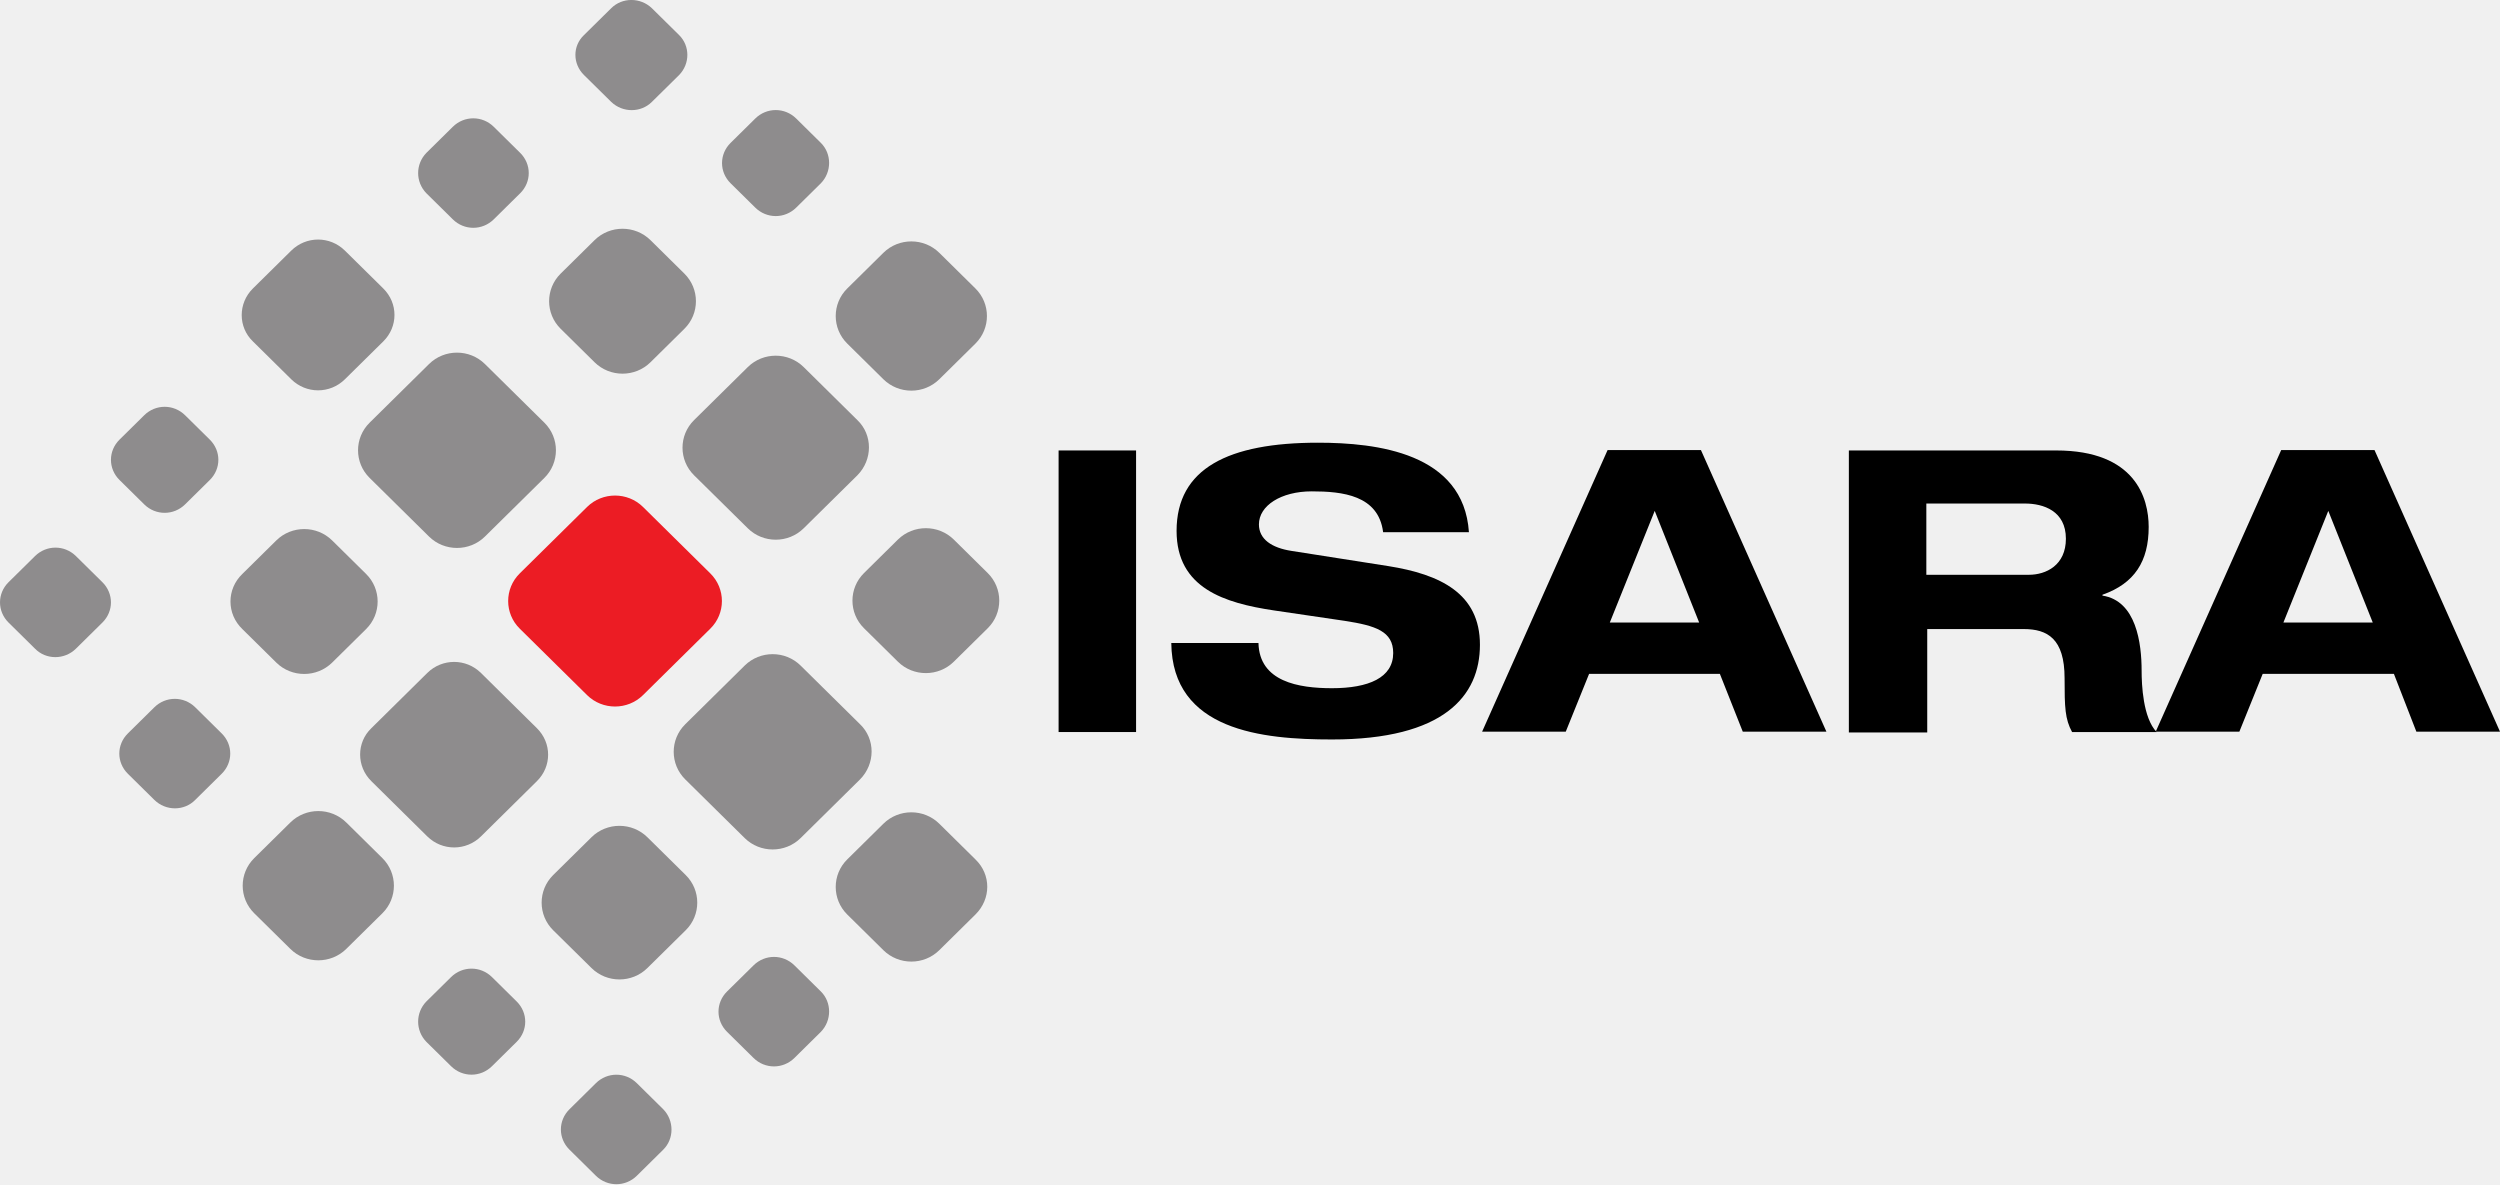
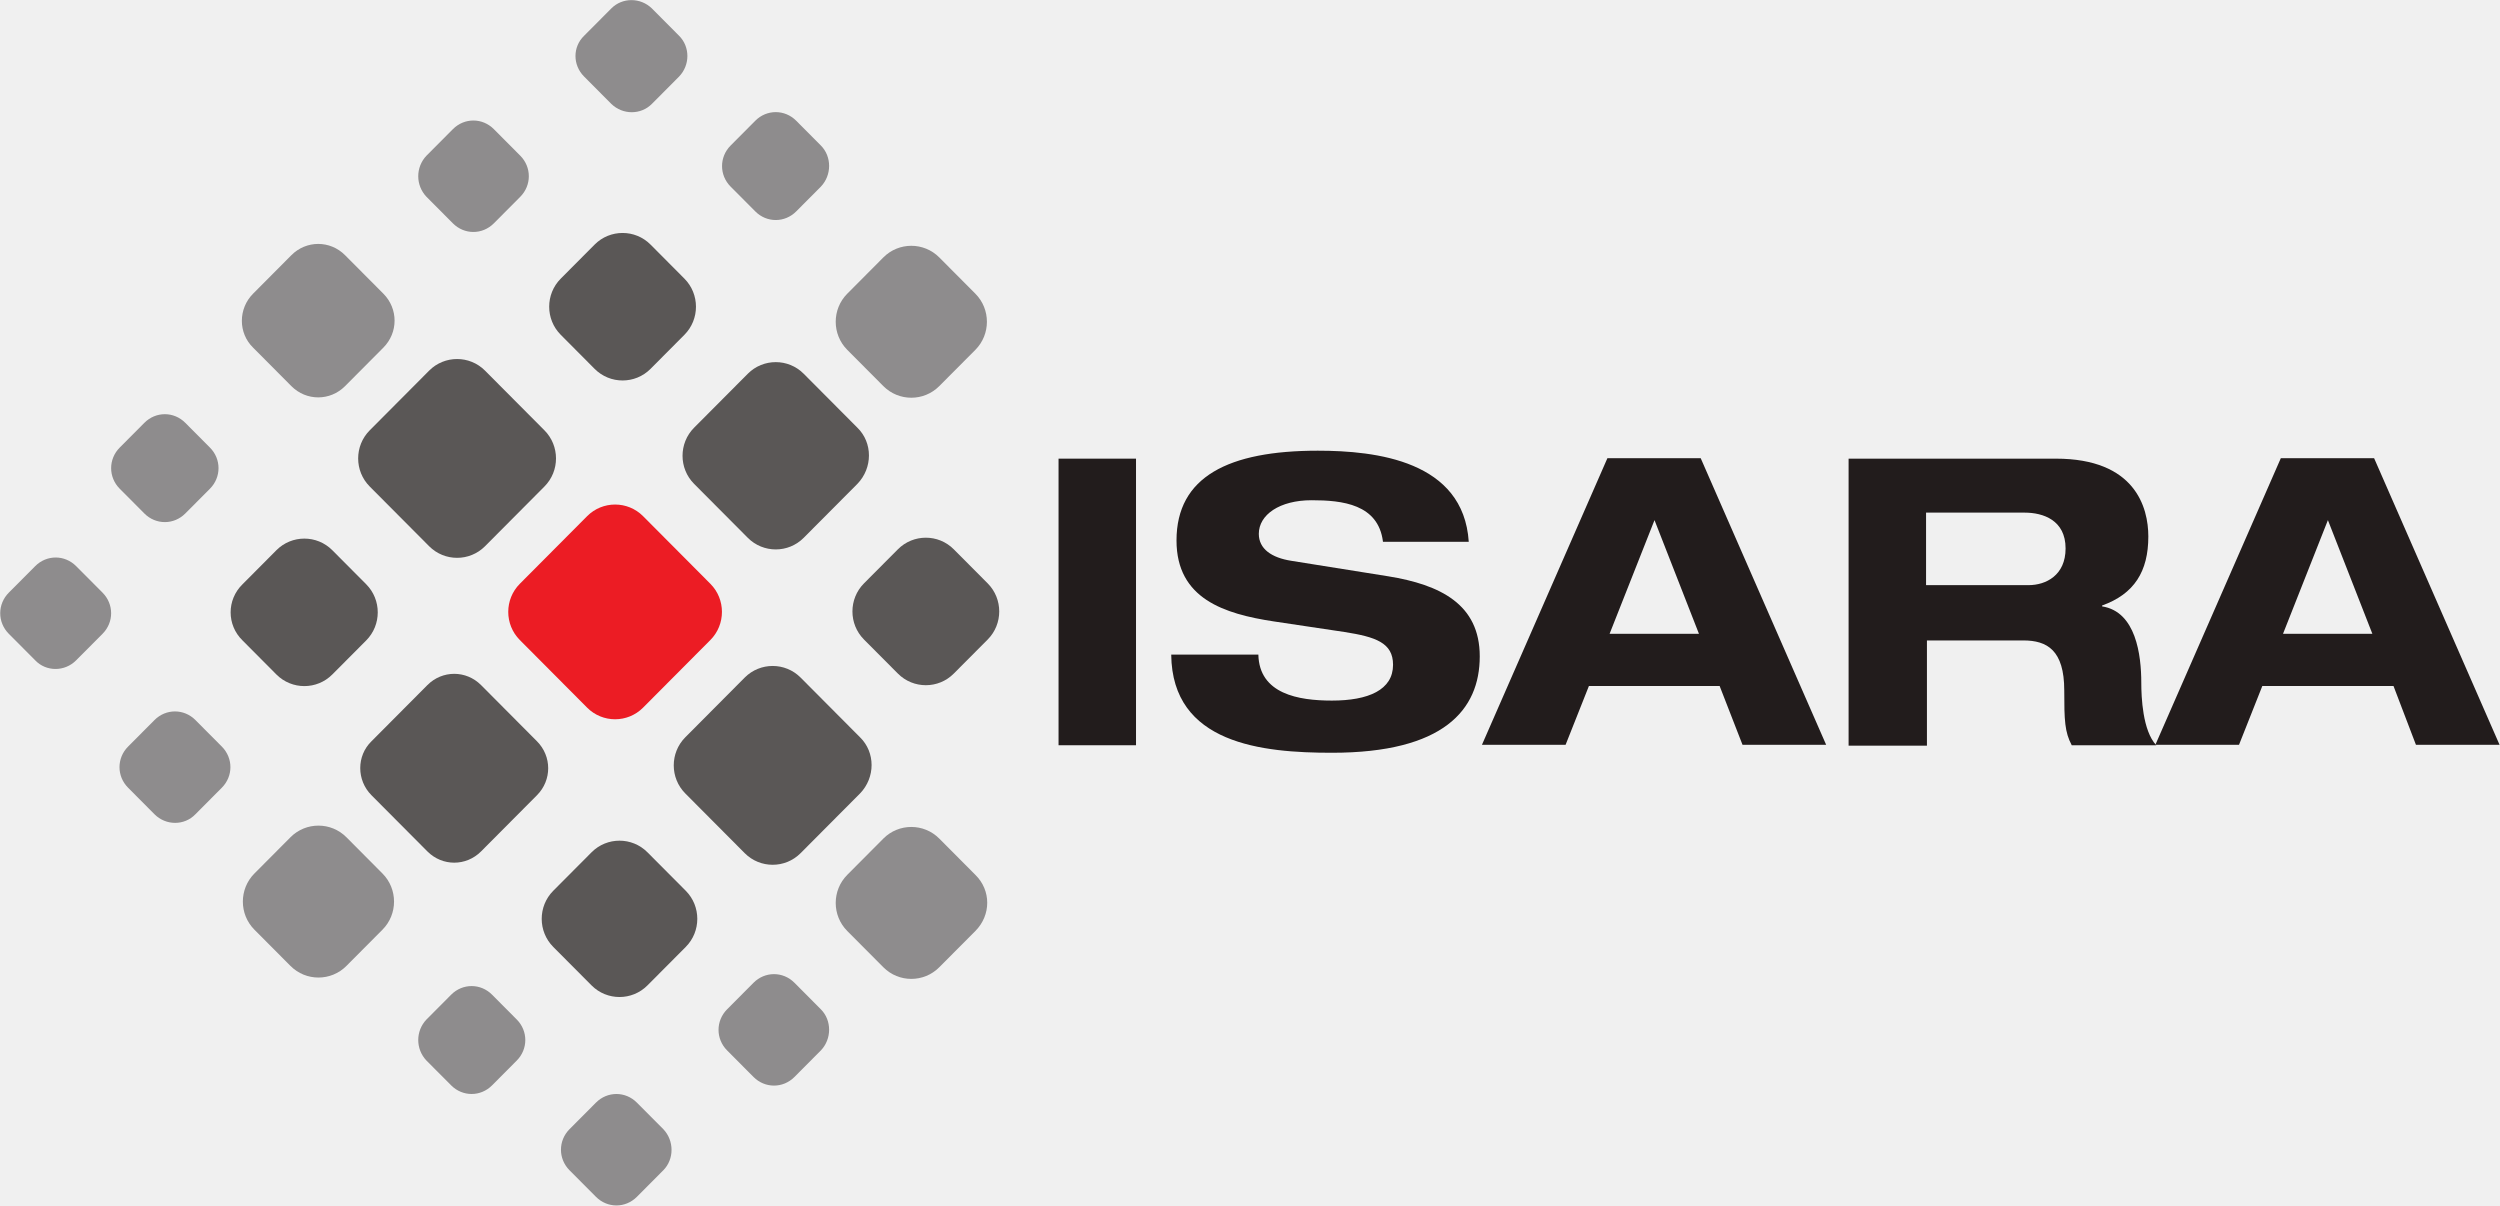
- <svg xmlns="http://www.w3.org/2000/svg" width="114" height="54" viewBox="0 0 114 54" fill="none">
-   <g clip-path="url(#clip0_24_14399)">
-     <path d="M48.272 20.541H51.805V33.381H48.272V20.541Z" fill="black" />
-     <path d="M63.068 24.249C62.847 22.584 61.221 22.406 59.816 22.406C58.41 22.406 57.407 23.06 57.407 23.912C57.407 24.586 57.989 24.982 58.892 25.121L63.309 25.814C65.678 26.191 67.485 27.062 67.485 29.401C67.485 31.739 65.838 33.72 60.739 33.72C57.567 33.72 53.452 33.324 53.411 29.321H57.386C57.427 31.085 59.213 31.382 60.739 31.382C62.405 31.382 63.53 30.906 63.53 29.777C63.53 28.786 62.727 28.529 61.321 28.311L58.089 27.835C55.841 27.498 53.652 26.825 53.652 24.209C53.652 21.356 56.021 20.187 60.097 20.187C62.767 20.187 66.742 20.643 66.983 24.269H63.068V24.249Z" fill="black" />
-     <path d="M84.308 20.541H93.764C97.377 20.541 97.98 22.721 97.98 24.029C97.98 25.594 97.337 26.605 95.872 27.12V27.16C97.418 27.397 97.658 29.339 97.658 30.587C97.658 31.221 97.719 32.727 98.341 33.381H94.486C94.165 32.787 94.145 32.272 94.145 30.924C94.145 29.121 93.362 28.685 92.278 28.685H87.882V33.401H84.308V20.541ZM87.841 26.21H92.519C93.302 26.21 94.205 25.774 94.205 24.566C94.205 23.298 93.181 22.961 92.338 22.961H87.841V26.21Z" fill="black" />
-     <path d="M109.162 30.728H103.179L102.115 33.363H98.301L104.022 20.524H108.278L114 33.363H110.186L109.162 30.728ZM106.17 23.296L104.123 28.388H108.198L106.17 23.296Z" fill="black" />
-     <path d="M78.426 30.728H72.463L71.399 33.363H67.585L73.306 20.524H77.563L83.284 33.363H79.47L78.426 30.728ZM75.455 23.296L73.407 28.388H77.482L75.455 23.296Z" fill="black" />
-     <path d="M32.392 28.665L29.321 31.697C28.618 32.391 27.474 32.391 26.771 31.697L23.699 28.665C22.997 27.972 22.997 26.843 23.699 26.149L26.771 23.117C27.474 22.424 28.618 22.424 29.321 23.117L32.392 26.149C33.095 26.843 33.095 27.972 32.392 28.665Z" fill="#EC1C24" />
-     <path d="M31.208 14.993L29.662 16.519C28.959 17.213 27.815 17.213 27.112 16.519L25.566 14.993C24.864 14.3 24.864 13.171 25.566 12.477L27.112 10.951C27.815 10.258 28.959 10.258 29.662 10.951L31.208 12.477C31.91 13.171 31.91 14.3 31.208 14.993Z" fill="#8E8C8D" />
-     <path d="M39.218 35.541L36.508 38.216C35.805 38.909 34.661 38.909 33.958 38.216L31.248 35.541C30.545 34.847 30.545 33.718 31.248 33.025L33.958 30.35C34.661 29.656 35.805 29.656 36.508 30.35L39.218 33.025C39.921 33.698 39.921 34.828 39.218 35.541Z" fill="#8E8C8D" />
-     <path d="M44.478 41.703L42.832 43.328C42.129 44.022 40.985 44.022 40.282 43.328L38.636 41.703C37.933 41.01 37.933 39.88 38.636 39.187L40.282 37.562C40.985 36.868 42.129 36.868 42.832 37.562L44.478 39.187C45.2 39.88 45.2 40.99 44.478 41.703Z" fill="#8E8C8D" />
-     <path d="M40.282 17.294L38.636 15.669C37.933 14.976 37.933 13.846 38.636 13.153L40.282 11.528C40.985 10.835 42.129 10.835 42.832 11.528L44.478 13.153C45.18 13.846 45.18 14.976 44.478 15.669L42.832 17.294C42.129 17.987 40.985 17.987 40.282 17.294Z" fill="#8E8C8D" />
-     <path d="M31.268 42.419L29.521 44.142C28.819 44.836 27.674 44.836 26.972 44.142L25.225 42.419C24.523 41.725 24.523 40.596 25.225 39.902L26.972 38.178C27.674 37.485 28.819 37.485 29.521 38.178L31.268 39.902C31.971 40.596 31.971 41.725 31.268 42.419Z" fill="#8E8C8D" />
-     <path d="M45.04 28.648L43.494 30.173C42.791 30.867 41.647 30.867 40.944 30.173L39.399 28.648C38.696 27.954 38.696 26.825 39.399 26.131L40.944 24.605C41.647 23.912 42.791 23.912 43.494 24.605L45.04 26.131C45.742 26.825 45.742 27.954 45.04 28.648Z" fill="#8E8C8D" />
-     <path d="M39.097 21.673L36.648 24.09C35.946 24.784 34.801 24.784 34.099 24.09L31.649 21.673C30.947 20.979 30.947 19.85 31.649 19.157L34.099 16.739C34.801 16.046 35.946 16.046 36.648 16.739L39.097 19.157C39.8 19.83 39.8 20.96 39.097 21.673Z" fill="#8E8C8D" />
-     <path d="M16.854 19.275L19.564 16.6C20.266 15.907 21.411 15.907 22.113 16.6L24.824 19.275C25.526 19.969 25.526 21.098 24.824 21.792L22.113 24.467C21.411 25.16 20.266 25.16 19.564 24.467L16.854 21.792C16.151 21.098 16.151 19.969 16.854 19.275Z" fill="#8E8C8D" />
-     <path d="M11.534 13.153L13.28 11.429C13.963 10.755 15.047 10.755 15.729 11.429L17.476 13.153C18.159 13.826 18.159 14.896 17.476 15.57L15.729 17.294C15.047 17.968 13.963 17.968 13.28 17.294L11.534 15.57C10.851 14.916 10.851 13.826 11.534 13.153Z" fill="#8E8C8D" />
-     <path d="M37.431 8.358L36.307 9.467C35.785 9.982 34.962 9.982 34.44 9.467L33.316 8.358C32.794 7.843 32.794 7.03 33.316 6.515L34.44 5.405C34.962 4.89 35.785 4.89 36.307 5.405L37.431 6.515C37.933 7.01 37.933 7.843 37.431 8.358Z" fill="#8E8C8D" />
-     <path d="M19.443 6.971L20.648 5.782C21.17 5.267 21.993 5.267 22.515 5.782L23.72 6.971C24.241 7.486 24.241 8.298 23.72 8.813L22.515 10.002C21.993 10.517 21.17 10.517 20.648 10.002L19.443 8.813C18.942 8.298 18.942 7.486 19.443 6.971Z" fill="#8E8C8D" />
-     <path d="M26.63 1.599L27.875 0.371C28.377 -0.125 29.2 -0.125 29.722 0.371L30.967 1.599C31.469 2.094 31.469 2.907 30.967 3.422L29.722 4.65C29.22 5.146 28.397 5.146 27.875 4.65L26.63 3.422C26.108 2.907 26.108 2.094 26.63 1.599Z" fill="#8E8C8D" />
-     <path d="M8.442 18.937L9.566 20.046C10.088 20.561 10.088 21.374 9.566 21.889L8.442 22.998C7.92 23.514 7.097 23.514 6.575 22.998L5.451 21.889C4.929 21.374 4.929 20.561 5.451 20.046L6.575 18.937C7.097 18.421 7.92 18.421 8.442 18.937Z" fill="#8E8C8D" />
-     <path d="M7.037 36.474L5.832 35.285C5.31 34.77 5.31 33.958 5.832 33.443L7.037 32.254C7.559 31.739 8.382 31.739 8.904 32.254L10.108 33.443C10.63 33.958 10.63 34.77 10.108 35.285L8.904 36.474C8.402 36.989 7.559 36.989 7.037 36.474Z" fill="#8E8C8D" />
-     <path d="M1.596 29.579L0.391 28.39C-0.13 27.875 -0.13 27.062 0.391 26.547L1.596 25.358C2.118 24.843 2.941 24.843 3.463 25.358L4.668 26.547C5.19 27.062 5.19 27.875 4.668 28.39L3.463 29.579C2.941 30.094 2.098 30.094 1.596 29.579Z" fill="#8E8C8D" />
-     <path d="M19.443 45.666L20.568 44.556C21.09 44.041 21.913 44.041 22.435 44.556L23.559 45.666C24.081 46.181 24.081 46.994 23.559 47.509L22.435 48.618C21.913 49.134 21.09 49.134 20.568 48.618L19.443 47.509C18.942 46.994 18.942 46.181 19.443 45.666Z" fill="#8E8C8D" />
-     <path d="M37.431 47.053L36.227 48.242C35.705 48.757 34.882 48.757 34.36 48.242L33.155 47.053C32.633 46.538 32.633 45.725 33.155 45.21L34.36 44.022C34.882 43.506 35.705 43.506 36.227 44.022L37.431 45.21C37.933 45.706 37.933 46.538 37.431 47.053Z" fill="#8E8C8D" />
-     <path d="M30.244 52.425L29.04 53.614C28.518 54.129 27.695 54.129 27.172 53.614L25.968 52.425C25.446 51.91 25.446 51.097 25.968 50.582L27.172 49.393C27.695 48.878 28.518 48.878 29.04 49.393L30.244 50.582C30.746 51.097 30.746 51.929 30.244 52.425Z" fill="#8E8C8D" />
-     <path d="M15.79 37.505L17.436 39.129C18.138 39.823 18.138 40.952 17.436 41.646L15.79 43.27C15.087 43.964 13.943 43.964 13.24 43.27L11.594 41.646C10.891 40.952 10.891 39.823 11.594 39.129L13.24 37.505C13.943 36.811 15.087 36.811 15.79 37.505Z" fill="#8E8C8D" />
-     <path d="M11.052 26.171L12.598 24.645C13.3 23.952 14.444 23.952 15.147 24.645L16.693 26.171C17.396 26.864 17.396 27.994 16.693 28.687L15.147 30.213C14.444 30.906 13.3 30.906 12.598 30.213L11.052 28.687C10.329 27.994 10.329 26.864 11.052 26.171Z" fill="#8E8C8D" />
-     <path d="M16.934 33.205L19.483 30.688C20.166 30.015 21.25 30.015 21.933 30.688L24.482 33.205C25.165 33.879 25.165 34.949 24.482 35.622L21.933 38.139C21.25 38.812 20.166 38.812 19.483 38.139L16.934 35.622C16.251 34.949 16.251 33.859 16.934 33.205Z" fill="#8E8C8D" />
+ <svg xmlns="http://www.w3.org/2000/svg" width="141" height="68" viewBox="0 0 141 68" fill="none">
+   <g clip-path="url(#clip0_621_231)">
+     <path d="M59.702 25.868H64.071V42.032H59.702V25.868Z" fill="#221C1C" />
+     <path d="M77.997 30.533C77.724 28.437 75.713 28.213 73.975 28.213C72.163 28.213 70.997 29.036 70.997 30.109C70.997 30.957 71.716 31.456 72.834 31.63L78.295 32.503C81.224 32.977 83.458 34.075 83.458 37.018C83.458 40.037 81.423 42.456 75.117 42.456C71.195 42.456 66.106 41.958 66.057 36.919H70.972C71.021 39.139 73.231 39.513 75.117 39.513C77.178 39.513 78.568 38.914 78.568 37.492C78.568 36.245 77.575 35.921 75.837 35.646L71.841 35.048C69.06 34.624 66.355 33.776 66.355 30.483C66.355 26.891 69.284 25.419 74.323 25.419C77.625 25.419 82.54 25.993 82.838 30.558H77.997V30.533Z" fill="#221C1C" />
+     <path d="M104.261 25.868H115.953C120.421 25.868 121.166 28.612 121.166 30.259C121.166 32.229 120.371 33.501 118.559 34.15V34.2C120.471 34.499 120.769 36.944 120.769 38.515C120.769 39.313 120.843 41.209 121.613 42.032H116.846C116.449 41.284 116.424 40.636 116.424 38.939C116.424 36.669 115.456 36.121 114.116 36.121H108.679V42.057H104.261V25.868ZM108.63 33.002H114.414C115.382 33.002 116.499 32.454 116.499 30.932C116.499 29.335 115.233 28.912 114.19 28.912H108.63V33.002Z" fill="#221C1C" />
+     <path d="M134.993 38.689H127.595L126.28 42.007H121.563L128.638 25.843H133.9L140.975 42.007H136.259L134.993 38.689ZM131.294 29.335L128.762 35.746H133.801L131.294 29.335Z" fill="#221C1C" />
+     <path d="M96.987 38.689H89.615L88.299 42.007H83.582L90.657 25.843H95.92L102.995 42.007H98.278L96.987 38.689ZM93.314 29.335L90.781 35.746H95.821L93.314 29.335Z" fill="#221C1C" />
+     <path d="M40.066 36.096L36.268 39.912C35.399 40.785 33.984 40.785 33.115 39.912L29.317 36.096C28.448 35.222 28.448 33.8 29.317 32.927L33.115 29.111C33.984 28.238 35.399 28.238 36.268 29.111L40.066 32.927C40.935 33.8 40.935 35.222 40.066 36.096Z" fill="#EC1C24" />
+     <path d="M38.601 18.883L36.69 20.804C35.821 21.677 34.406 21.677 33.537 20.804L31.626 18.883C30.757 18.01 30.757 16.588 31.626 15.715L33.537 13.794C34.406 12.921 35.821 12.921 36.69 13.794L38.601 15.715C39.47 16.588 39.47 18.01 38.601 18.883Z" fill="#5A5756" />
+     <path d="M48.506 44.751L45.154 48.118C44.286 48.992 42.871 48.992 42.002 48.118L38.651 44.751C37.782 43.878 37.782 42.456 38.651 41.583L42.002 38.215C42.871 37.342 44.286 37.342 45.154 38.215L48.506 41.583C49.375 42.431 49.375 43.853 48.506 44.751Z" fill="#5A5756" />
+     <path d="M55.01 52.509L52.974 54.554C52.105 55.428 50.69 55.428 49.822 54.554L47.786 52.509C46.917 51.636 46.917 50.214 47.786 49.341L49.822 47.295C50.69 46.422 52.105 46.422 52.974 47.295L55.01 49.341C55.903 50.214 55.903 51.611 55.01 52.509Z" fill="#8E8C8D" />
+     <path d="M49.822 21.777L47.786 19.732C46.917 18.858 46.917 17.437 47.786 16.564L49.822 14.518C50.69 13.645 52.105 13.645 52.974 14.518L55.01 16.564C55.879 17.437 55.879 18.858 55.01 19.732L52.974 21.777C52.105 22.65 50.69 22.65 49.822 21.777Z" fill="#8E8C8D" />
+     <path d="M38.676 53.407L36.516 55.577C35.647 56.45 34.232 56.45 33.364 55.577L31.204 53.407C30.335 52.534 30.335 51.112 31.204 50.239L33.364 48.069C34.232 47.196 35.647 47.196 36.516 48.069L38.676 50.239C39.545 51.112 39.545 52.534 38.676 53.407Z" fill="#5A5756" />
+     <path d="M55.705 36.07L53.793 37.99C52.925 38.864 51.51 38.864 50.641 37.99L48.729 36.07C47.86 35.197 47.86 33.775 48.729 32.902L50.641 30.981C51.51 30.108 52.925 30.108 53.793 30.981L55.705 32.902C56.574 33.775 56.574 35.197 55.705 36.07Z" fill="#5A5756" />
+     <path d="M48.357 27.29L45.328 30.333C44.46 31.206 43.045 31.206 42.176 30.333L39.147 27.29C38.278 26.417 38.278 24.995 39.147 24.122L42.176 21.079C43.045 20.206 44.46 20.206 45.328 21.079L48.357 24.122C49.226 24.97 49.226 26.392 48.357 27.29Z" fill="#5A5756" />
+     <path d="M20.852 24.271L24.203 20.904C25.072 20.031 26.487 20.031 27.356 20.904L30.707 24.271C31.576 25.145 31.576 26.566 30.707 27.439L27.356 30.807C26.487 31.68 25.072 31.68 24.203 30.807L20.852 27.439C19.983 26.566 19.983 25.145 20.852 24.271Z" fill="#5A5756" />
+     <path d="M14.274 16.563L16.433 14.393C17.277 13.545 18.618 13.545 19.462 14.393L21.622 16.563C22.465 17.411 22.465 18.758 21.622 19.606L19.462 21.777C18.618 22.625 17.277 22.625 16.433 21.777L14.274 19.606C13.43 18.783 13.43 17.411 14.274 16.563Z" fill="#8E8C8D" />
+     <path d="M46.297 10.527L44.907 11.923C44.261 12.572 43.243 12.572 42.598 11.923L41.208 10.527C40.562 9.878 40.562 8.855 41.208 8.207L42.598 6.81C43.243 6.161 44.261 6.161 44.907 6.81L46.297 8.207C46.917 8.83 46.917 9.878 46.297 10.527Z" fill="#8E8C8D" />
+     <path d="M24.054 8.78L25.544 7.283C26.189 6.635 27.207 6.635 27.852 7.283L29.342 8.78C29.987 9.429 29.987 10.451 29.342 11.1L27.852 12.597C27.207 13.245 26.189 13.245 25.544 12.597L24.054 11.1C23.434 10.451 23.434 9.429 24.054 8.78Z" fill="#8E8C8D" />
+     <path d="M32.941 2.02L34.48 0.474C35.101 -0.15 36.119 -0.15 36.764 0.474L38.303 2.02C38.924 2.644 38.924 3.667 38.303 4.315L36.764 5.862C36.143 6.485 35.126 6.485 34.48 5.862L32.941 4.315C32.296 3.667 32.296 2.644 32.941 2.02Z" fill="#8E8C8D" />
+     <path d="M10.451 23.847L11.841 25.244C12.486 25.892 12.486 26.915 11.841 27.564L10.451 28.96C9.805 29.609 8.788 29.609 8.142 28.96L6.752 27.564C6.107 26.915 6.107 25.892 6.752 25.244L8.142 23.847C8.788 23.198 9.805 23.198 10.451 23.847Z" fill="#8E8C8D" />
+     <path d="M8.713 45.924L7.224 44.427C6.578 43.779 6.578 42.756 7.224 42.107L8.713 40.611C9.359 39.962 10.377 39.962 11.022 40.611L12.511 42.107C13.157 42.756 13.157 43.779 12.511 44.427L11.022 45.924C10.401 46.572 9.359 46.572 8.713 45.924Z" fill="#8E8C8D" />
+     <path d="M1.986 37.243L0.496 35.746C-0.149 35.098 -0.149 34.075 0.496 33.426L1.986 31.93C2.631 31.281 3.649 31.281 4.294 31.93L5.784 33.426C6.429 34.075 6.429 35.098 5.784 35.746L4.294 37.243C3.649 37.892 2.606 37.892 1.986 37.243Z" fill="#8E8C8D" />
+     <path d="M24.054 57.498L25.445 56.101C26.09 55.452 27.108 55.452 27.753 56.101L29.143 57.498C29.789 58.146 29.789 59.169 29.143 59.818L27.753 61.214C27.108 61.863 26.09 61.863 25.445 61.214L24.054 59.818C23.434 59.169 23.434 58.146 24.054 57.498Z" fill="#8E8C8D" />
+     <path d="M46.297 59.244L44.807 60.741C44.162 61.39 43.144 61.39 42.498 60.741L41.009 59.244C40.364 58.596 40.364 57.573 41.009 56.925L42.498 55.428C43.144 54.779 44.162 54.779 44.807 55.428L46.297 56.925C46.917 57.548 46.917 58.596 46.297 59.244Z" fill="#8E8C8D" />
+     <path d="M37.41 66.004L35.92 67.501C35.275 68.149 34.257 68.149 33.612 67.501L32.122 66.004C31.477 65.356 31.477 64.333 32.122 63.684L33.612 62.188C34.257 61.539 35.275 61.539 35.92 62.188L37.41 63.684C38.03 64.333 38.03 65.381 37.41 66.004Z" fill="#8E8C8D" />
+     <path d="M19.537 47.22L21.572 49.266C22.441 50.139 22.441 51.561 21.572 52.434L19.537 54.479C18.668 55.352 17.253 55.352 16.384 54.479L14.348 52.434C13.48 51.561 13.48 50.139 14.348 49.266L16.384 47.22C17.253 46.347 18.668 46.347 19.537 47.22Z" fill="#8E8C8D" />
+     <path d="M13.678 32.953L15.589 31.032C16.458 30.159 17.873 30.159 18.742 31.032L20.654 32.953C21.522 33.826 21.522 35.248 20.654 36.12L18.742 38.041C17.873 38.914 16.458 38.914 15.589 38.041L13.678 36.12C12.784 35.248 12.784 33.826 13.678 32.953Z" fill="#5A5756" />
+     <path d="M20.951 41.808L24.104 38.64C24.948 37.792 26.288 37.792 27.133 38.64L30.285 41.808C31.129 42.656 31.129 44.003 30.285 44.851L27.133 48.019C26.288 48.867 24.948 48.867 24.104 48.019L20.951 44.851C20.107 44.003 20.107 42.631 20.951 41.808Z" fill="#5A5756" />
  </g>
  <defs>
-     <clipPath id="clip0_24_14399">
-       <rect width="114" height="54" fill="white" />
+     <clipPath id="clip0_621_231">
+       <rect width="141" height="68" fill="white" />
    </clipPath>
  </defs>
</svg>
